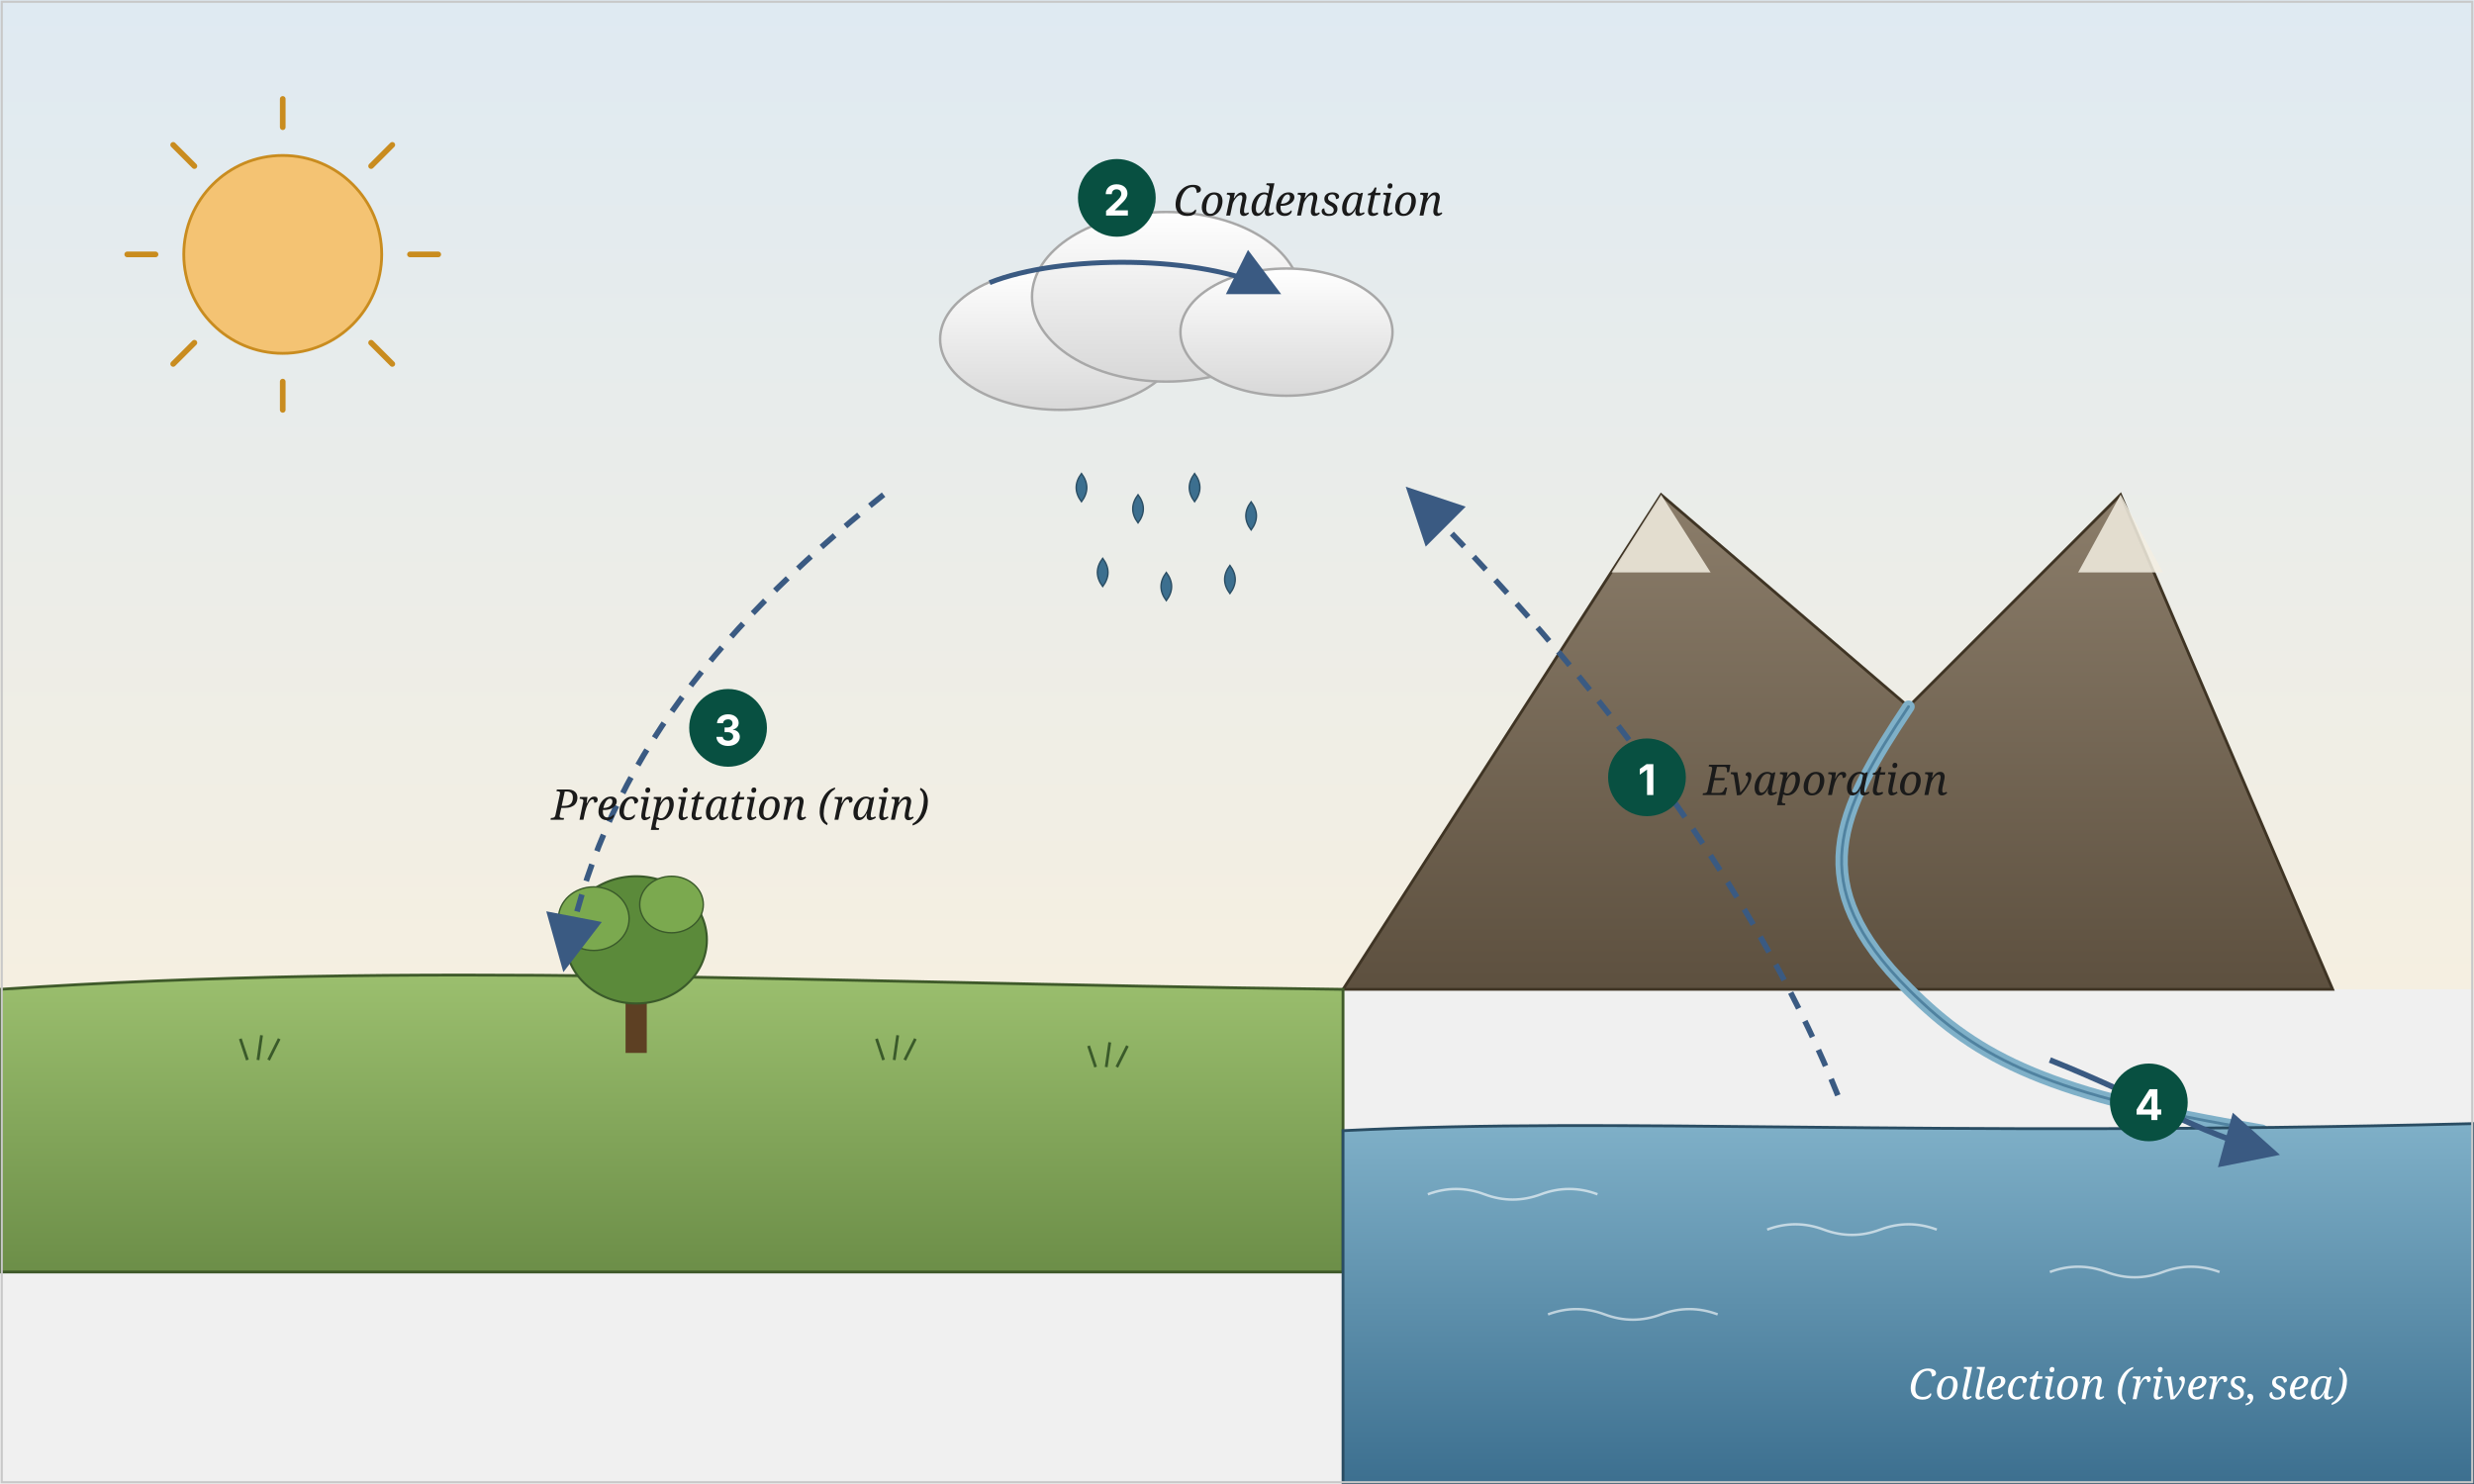
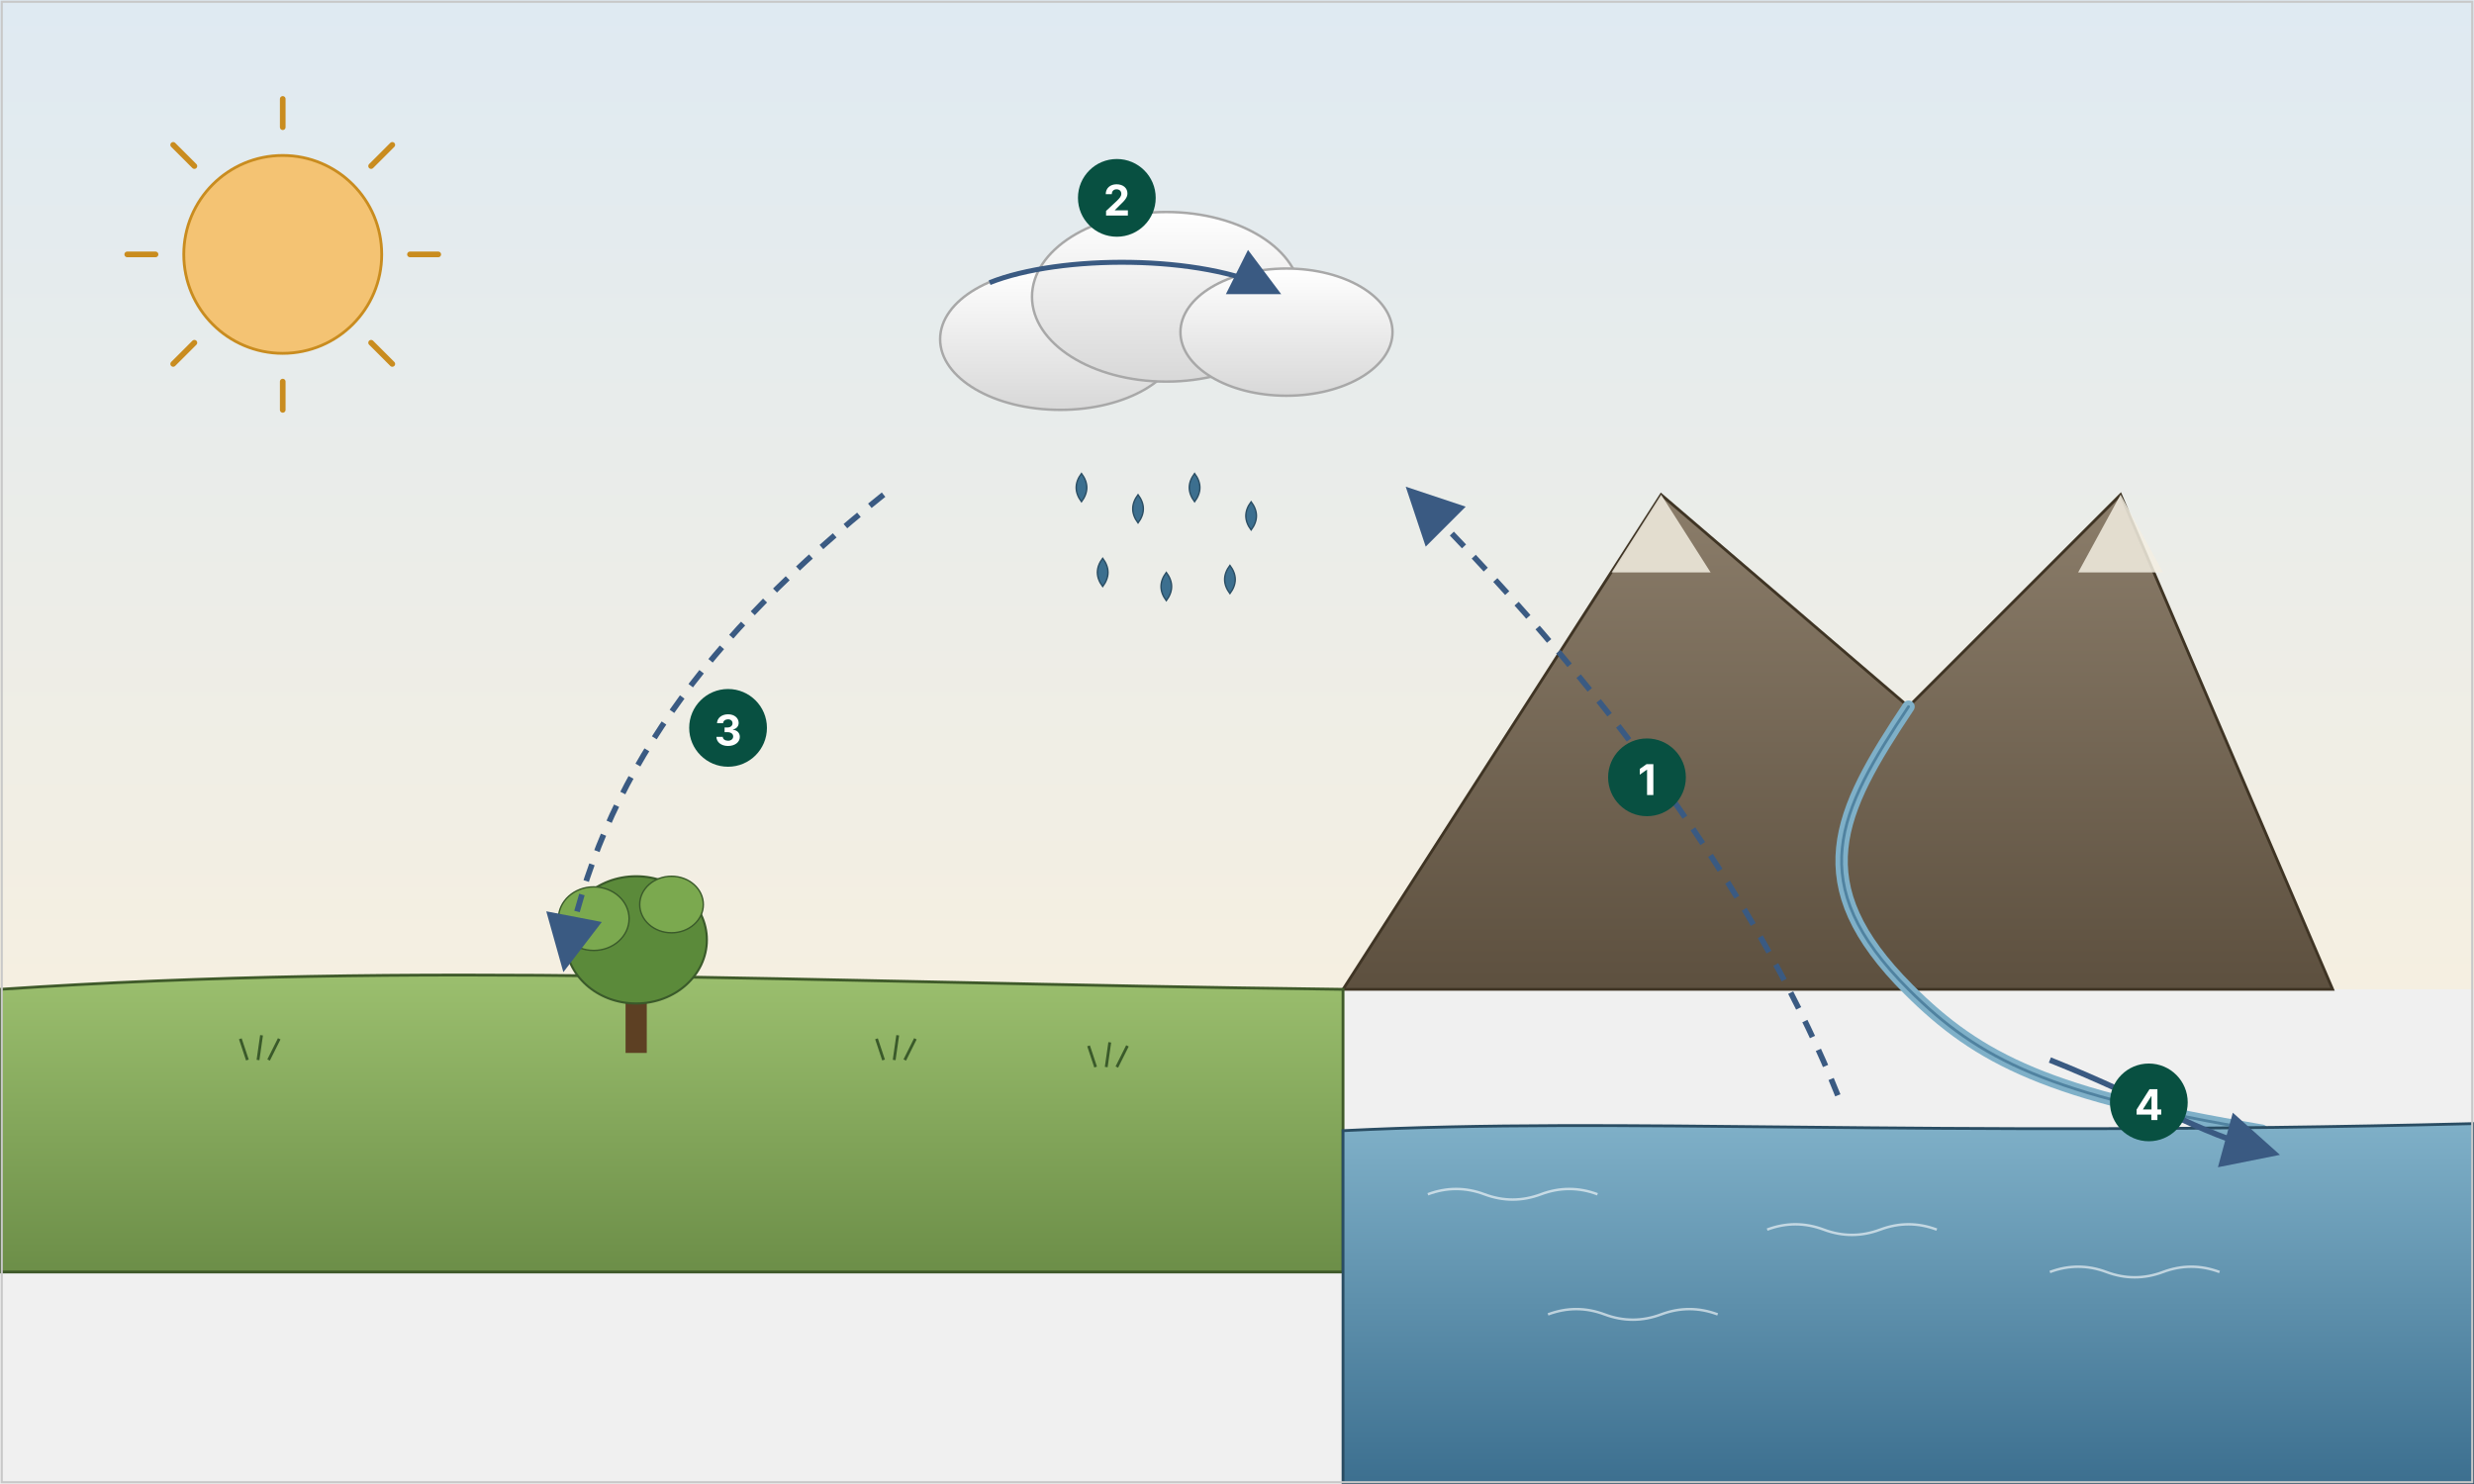
<svg xmlns="http://www.w3.org/2000/svg" viewBox="0 0 700 420" preserveAspectRatio="xMidYMid meet" font-family="'Source Serif 4', Cambria, Georgia, serif">
  <defs>
    <linearGradient id="sky2" x1="0" y1="0" x2="0" y2="1">
      <stop offset="0%" stop-color="#dfeaf2" />
      <stop offset="100%" stop-color="#f5efe1" />
    </linearGradient>
    <linearGradient id="sea" x1="0" y1="0" x2="0" y2="1">
      <stop offset="0%" stop-color="#7fb0c8" />
      <stop offset="100%" stop-color="#3c6f8f" />
    </linearGradient>
    <linearGradient id="land" x1="0" y1="0" x2="0" y2="1">
      <stop offset="0%" stop-color="#9bbf6e" />
      <stop offset="100%" stop-color="#6c8e48" />
    </linearGradient>
    <linearGradient id="mountain" x1="0" y1="0" x2="0" y2="1">
      <stop offset="0%" stop-color="#8b7d6a" />
      <stop offset="100%" stop-color="#5d503f" />
    </linearGradient>
    <linearGradient id="cloud" x1="0" y1="0" x2="0" y2="1">
      <stop offset="0%" stop-color="#ffffff" />
      <stop offset="100%" stop-color="#d8d8d8" />
    </linearGradient>
    <marker id="aq" markerWidth="10" markerHeight="10" refX="8" refY="5" orient="auto">
      <path d="M0,0 L10,5 L0,10 z" fill="#3a5a82" />
    </marker>
  </defs>
  <rect x="0" y="0" width="700" height="280" fill="url(#sky2)" />
  <g transform="translate(80,72)">
    <circle r="28" fill="#f4c373" stroke="#c98c1f" stroke-width="0.8" />
    <g stroke="#c98c1f" stroke-width="1.6" stroke-linecap="round">
      <line x1="-44" y1="0" x2="-36" y2="0" />
      <line x1="44" y1="0" x2="36" y2="0" />
      <line x1="0" y1="-44" x2="0" y2="-36" />
      <line x1="0" y1="44" x2="0" y2="36" />
      <line x1="-31" y1="-31" x2="-25" y2="-25" />
      <line x1="31" y1="-31" x2="25" y2="-25" />
      <line x1="-31" y1="31" x2="-25" y2="25" />
      <line x1="31" y1="31" x2="25" y2="25" />
    </g>
  </g>
  <g>
    <polygon points="380,280 470,140 540,200 600,140 660,280" fill="url(#mountain)" stroke="#3f3424" stroke-width="0.8" />
    <polygon points="470,140 484,162 456,162" fill="#f3eee2" opacity="0.85" />
    <polygon points="600,140 612,162 588,162" fill="#f3eee2" opacity="0.85" />
  </g>
  <path d="M0,280 C120,272 220,278 380,280 L380,360 L0,360 Z" fill="url(#land)" stroke="#3f5a2a" stroke-width="0.8" />
  <path d="M540,200 C520,230 510,250 540,280 C560,300 580,310 640,320" fill="none" stroke="#7fb0c8" stroke-width="3.5" stroke-linecap="round" />
  <path d="M540,200 C520,230 510,250 540,280 C560,300 580,310 640,320" fill="none" stroke="#3c6f8f" stroke-width="0.8" stroke-linecap="round" opacity="0.7" />
  <path d="M380,320 C460,316 540,322 700,318 L700,420 L380,420 Z" fill="url(#sea)" stroke="#2a4d63" stroke-width="0.8" />
  <g stroke="#fff" stroke-width="0.7" fill="none" opacity="0.6">
    <path d="M404,338 q8,-3 16,0 t16,0 t16,0" />
    <path d="M500,348 q8,-3 16,0 t16,0 t16,0" />
    <path d="M580,360 q8,-3 16,0 t16,0 t16,0" />
    <path d="M438,372 q8,-3 16,0 t16,0 t16,0" />
  </g>
  <g transform="translate(180,278)">
    <rect x="-3" y="-2" width="6" height="22" fill="#5d4023" />
    <ellipse cx="0" cy="-12" rx="20" ry="18" fill="#5b8a3a" stroke="#3a5a2a" stroke-width="0.6" />
    <ellipse cx="-12" cy="-18" rx="10" ry="9" fill="#7ba94f" stroke="#3a5a2a" stroke-width="0.4" />
    <ellipse cx="10" cy="-22" rx="9" ry="8" fill="#7ba94f" stroke="#3a5a2a" stroke-width="0.4" />
  </g>
  <g stroke="#3a5a2a" stroke-width="0.8" fill="none">
    <path d="M70,300 l-2,-6 M73,300 l1,-7 M76,300 l3,-6" />
    <path d="M250,300 l-2,-6 M253,300 l1,-7 M256,300 l3,-6" />
    <path d="M310,302 l-2,-6 M313,302 l1,-7 M316,302 l3,-6" />
  </g>
  <g transform="translate(330,90)">
    <ellipse cx="-30" cy="6" rx="34" ry="20" fill="url(#cloud)" stroke="#a8a8a8" stroke-width="0.7" />
    <ellipse cx="0" cy="-6" rx="38" ry="24" fill="url(#cloud)" stroke="#a8a8a8" stroke-width="0.7" />
    <ellipse cx="34" cy="4" rx="30" ry="18" fill="url(#cloud)" stroke="#a8a8a8" stroke-width="0.7" />
  </g>
  <g fill="#3c6f8f" stroke="#2a4d63" stroke-width="0.4">
    <path d="M306,134 q-3,4 0,8 q3,-4 0,-8 z" />
    <path d="M322,140 q-3,4 0,8 q3,-4 0,-8 z" />
    <path d="M338,134 q-3,4 0,8 q3,-4 0,-8 z" />
    <path d="M354,142 q-3,4 0,8 q3,-4 0,-8 z" />
    <path d="M312,158 q-3,4 0,8 q3,-4 0,-8 z" />
    <path d="M330,162 q-3,4 0,8 q3,-4 0,-8 z" />
    <path d="M348,160 q-3,4 0,8 q3,-4 0,-8 z" />
  </g>
  <g fill="none" stroke="#3a5a82" stroke-width="1.6">
    <path d="M520,310 C500,260 460,200 400,140" marker-end="url(#aq)" stroke-dasharray="5 4" />
  </g>
  <g fill="none" stroke="#3a5a82" stroke-width="1.4">
    <path d="M280,80 C300,72 340,72 360,82" marker-end="url(#aq)" />
  </g>
  <g fill="none" stroke="#3a5a82" stroke-width="1.6">
    <path d="M250,140 C200,180 170,220 160,272" marker-end="url(#aq)" stroke-dasharray="5 4" />
  </g>
  <g fill="none" stroke="#3a5a82" stroke-width="1.6">
    <path d="M580,300 C610,312 620,320 642,326" marker-end="url(#aq)" />
  </g>
  <g font-family="'Inter', sans-serif" font-weight="700" font-size="12">
    <circle cx="466" cy="220" r="11" fill="#085041" />
    <text x="466" y="225" text-anchor="middle" fill="#fff">1</text>
-     <text x="482" y="225" font-style="italic" font-size="12" fill="#1a1a1a" font-family="'Source Serif 4', serif" font-weight="400">Evaporation</text>
    <circle cx="316" cy="56" r="11" fill="#085041" />
    <text x="316" y="61" text-anchor="middle" fill="#fff">2</text>
-     <text x="332" y="61" font-style="italic" font-size="12" fill="#1a1a1a" font-family="'Source Serif 4', serif" font-weight="400">Condensation</text>
    <circle cx="206" cy="206" r="11" fill="#085041" />
    <text x="206" y="211" text-anchor="middle" fill="#fff">3</text>
-     <text x="156" y="232" font-style="italic" font-size="12" fill="#1a1a1a" font-family="'Source Serif 4', serif" font-weight="400">Precipitation (rain)</text>
    <circle cx="608" cy="312" r="11" fill="#085041" />
    <text x="608" y="317" text-anchor="middle" fill="#fff">4</text>
-     <text x="540" y="396" font-style="italic" font-size="12" fill="#fff" font-family="'Source Serif 4', serif" font-weight="400">Collection (rivers, sea)</text>
  </g>
  <rect x="0.5" y="0.5" width="699" height="419" fill="none" stroke="#c8c8c8" stroke-width="0.6" />
</svg>
